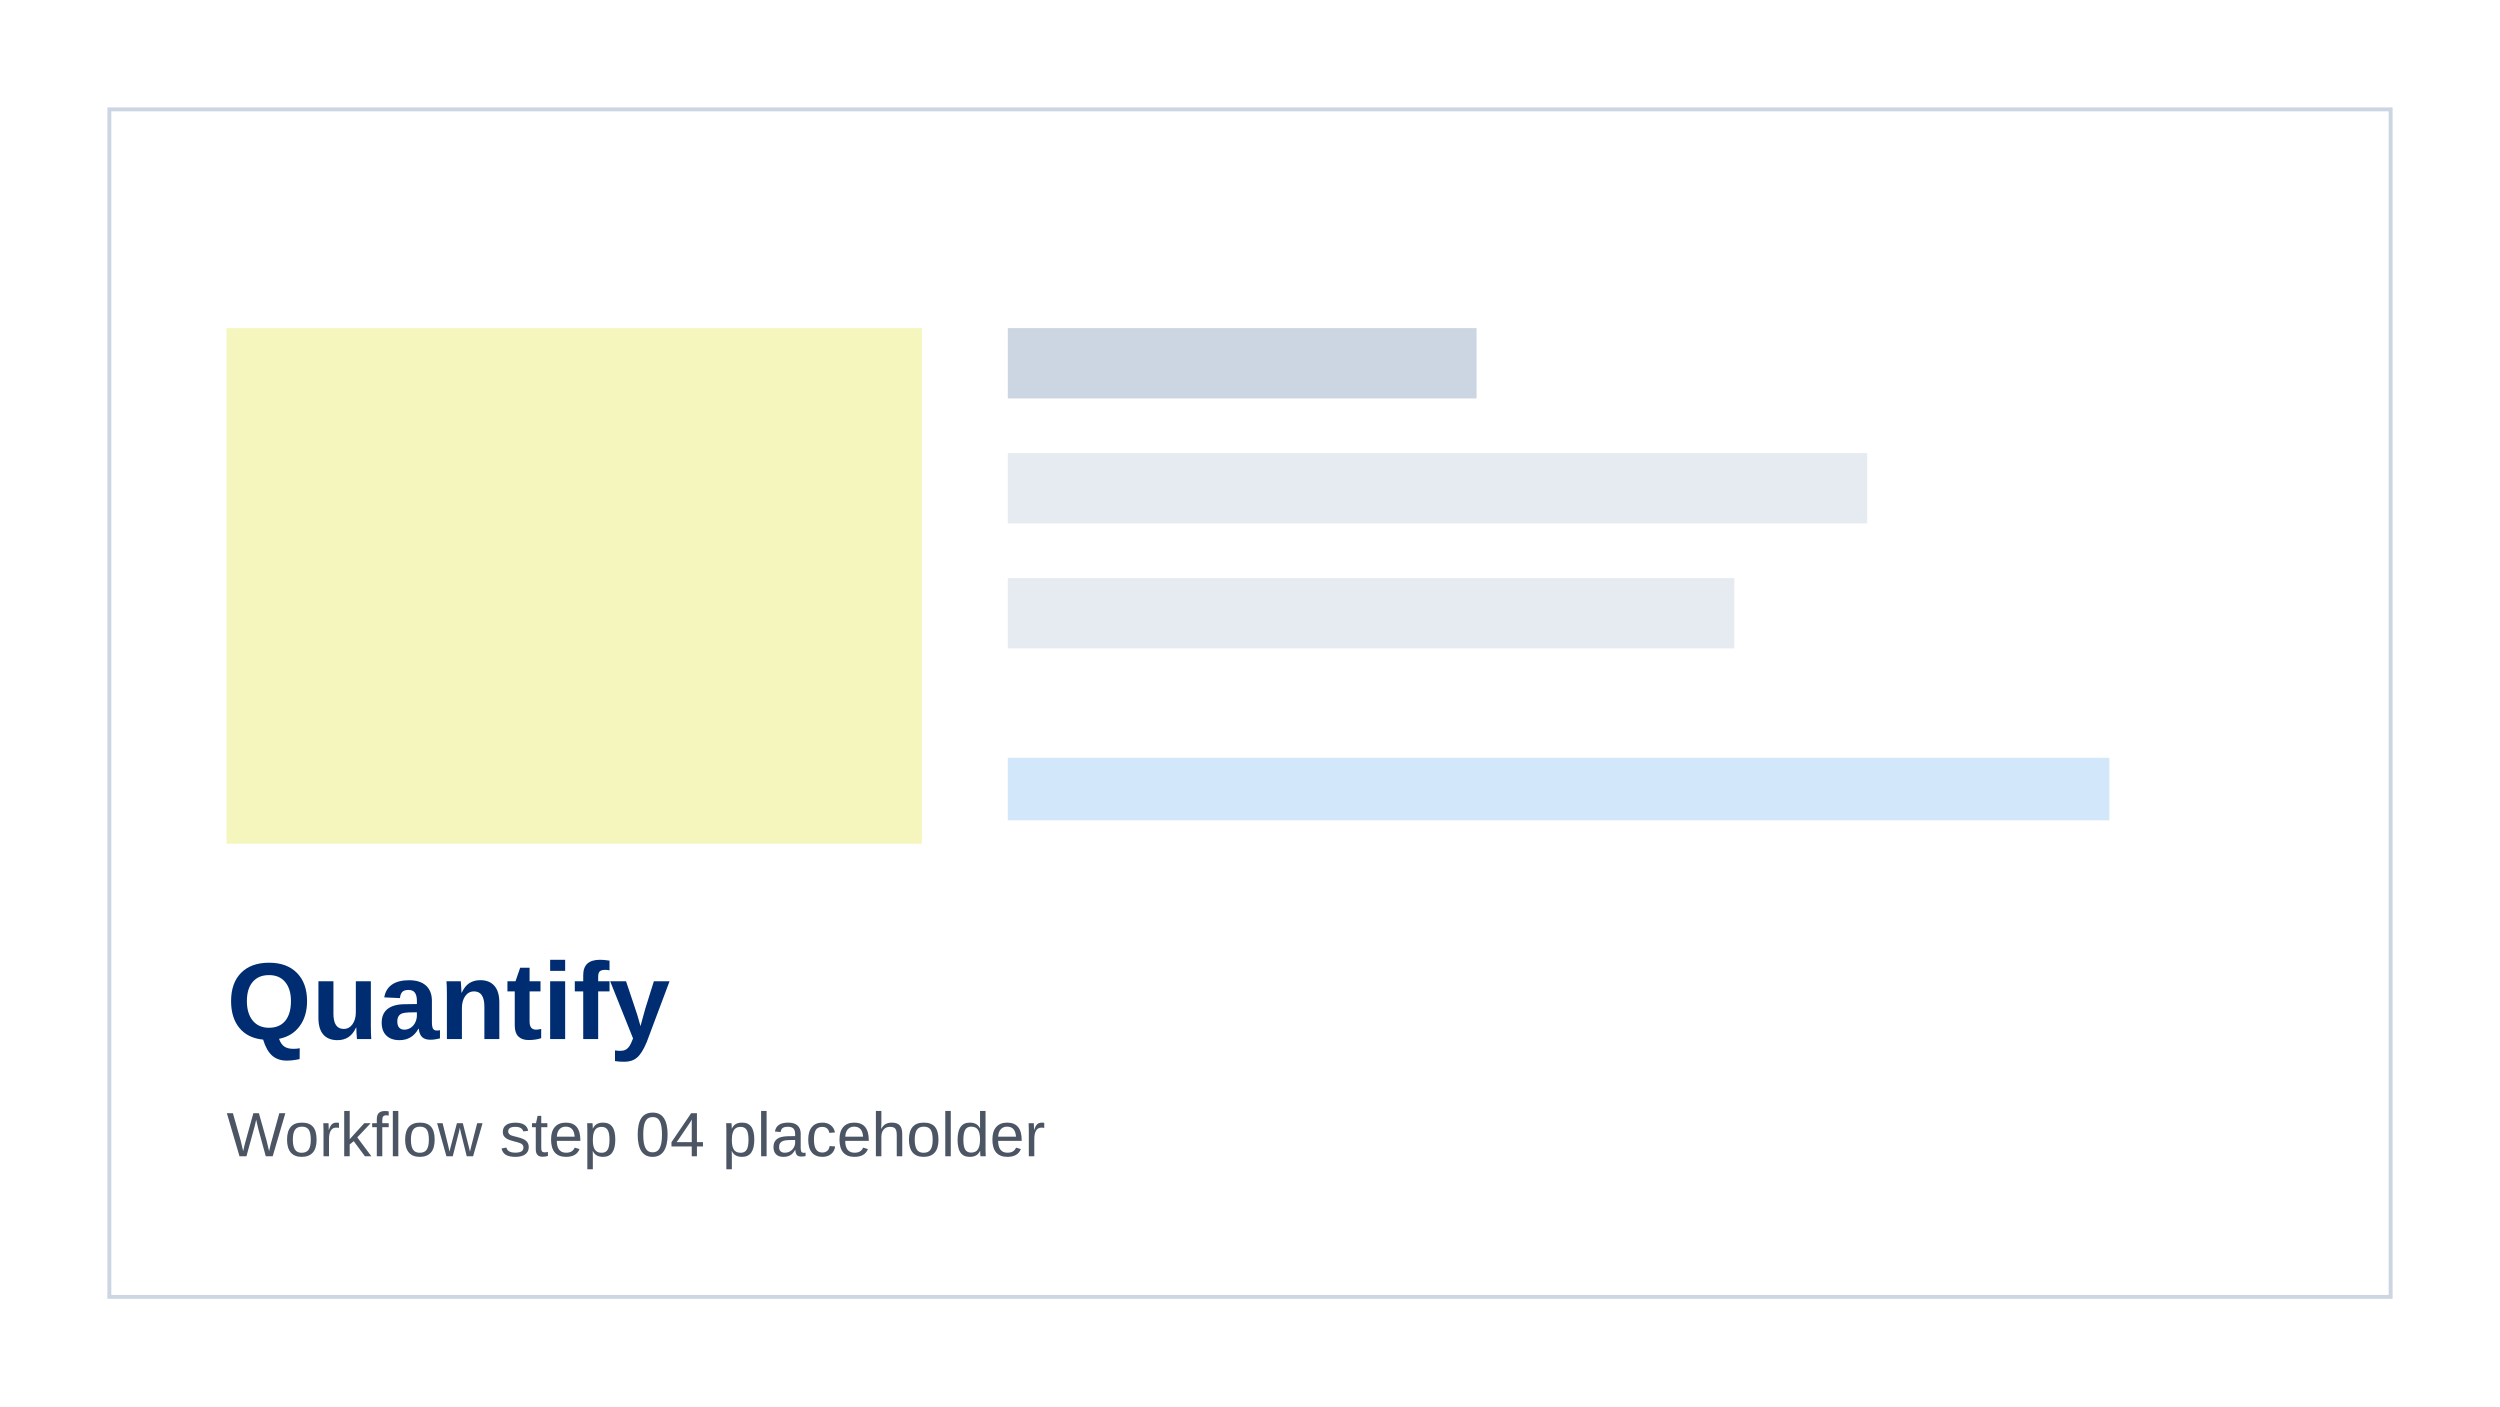
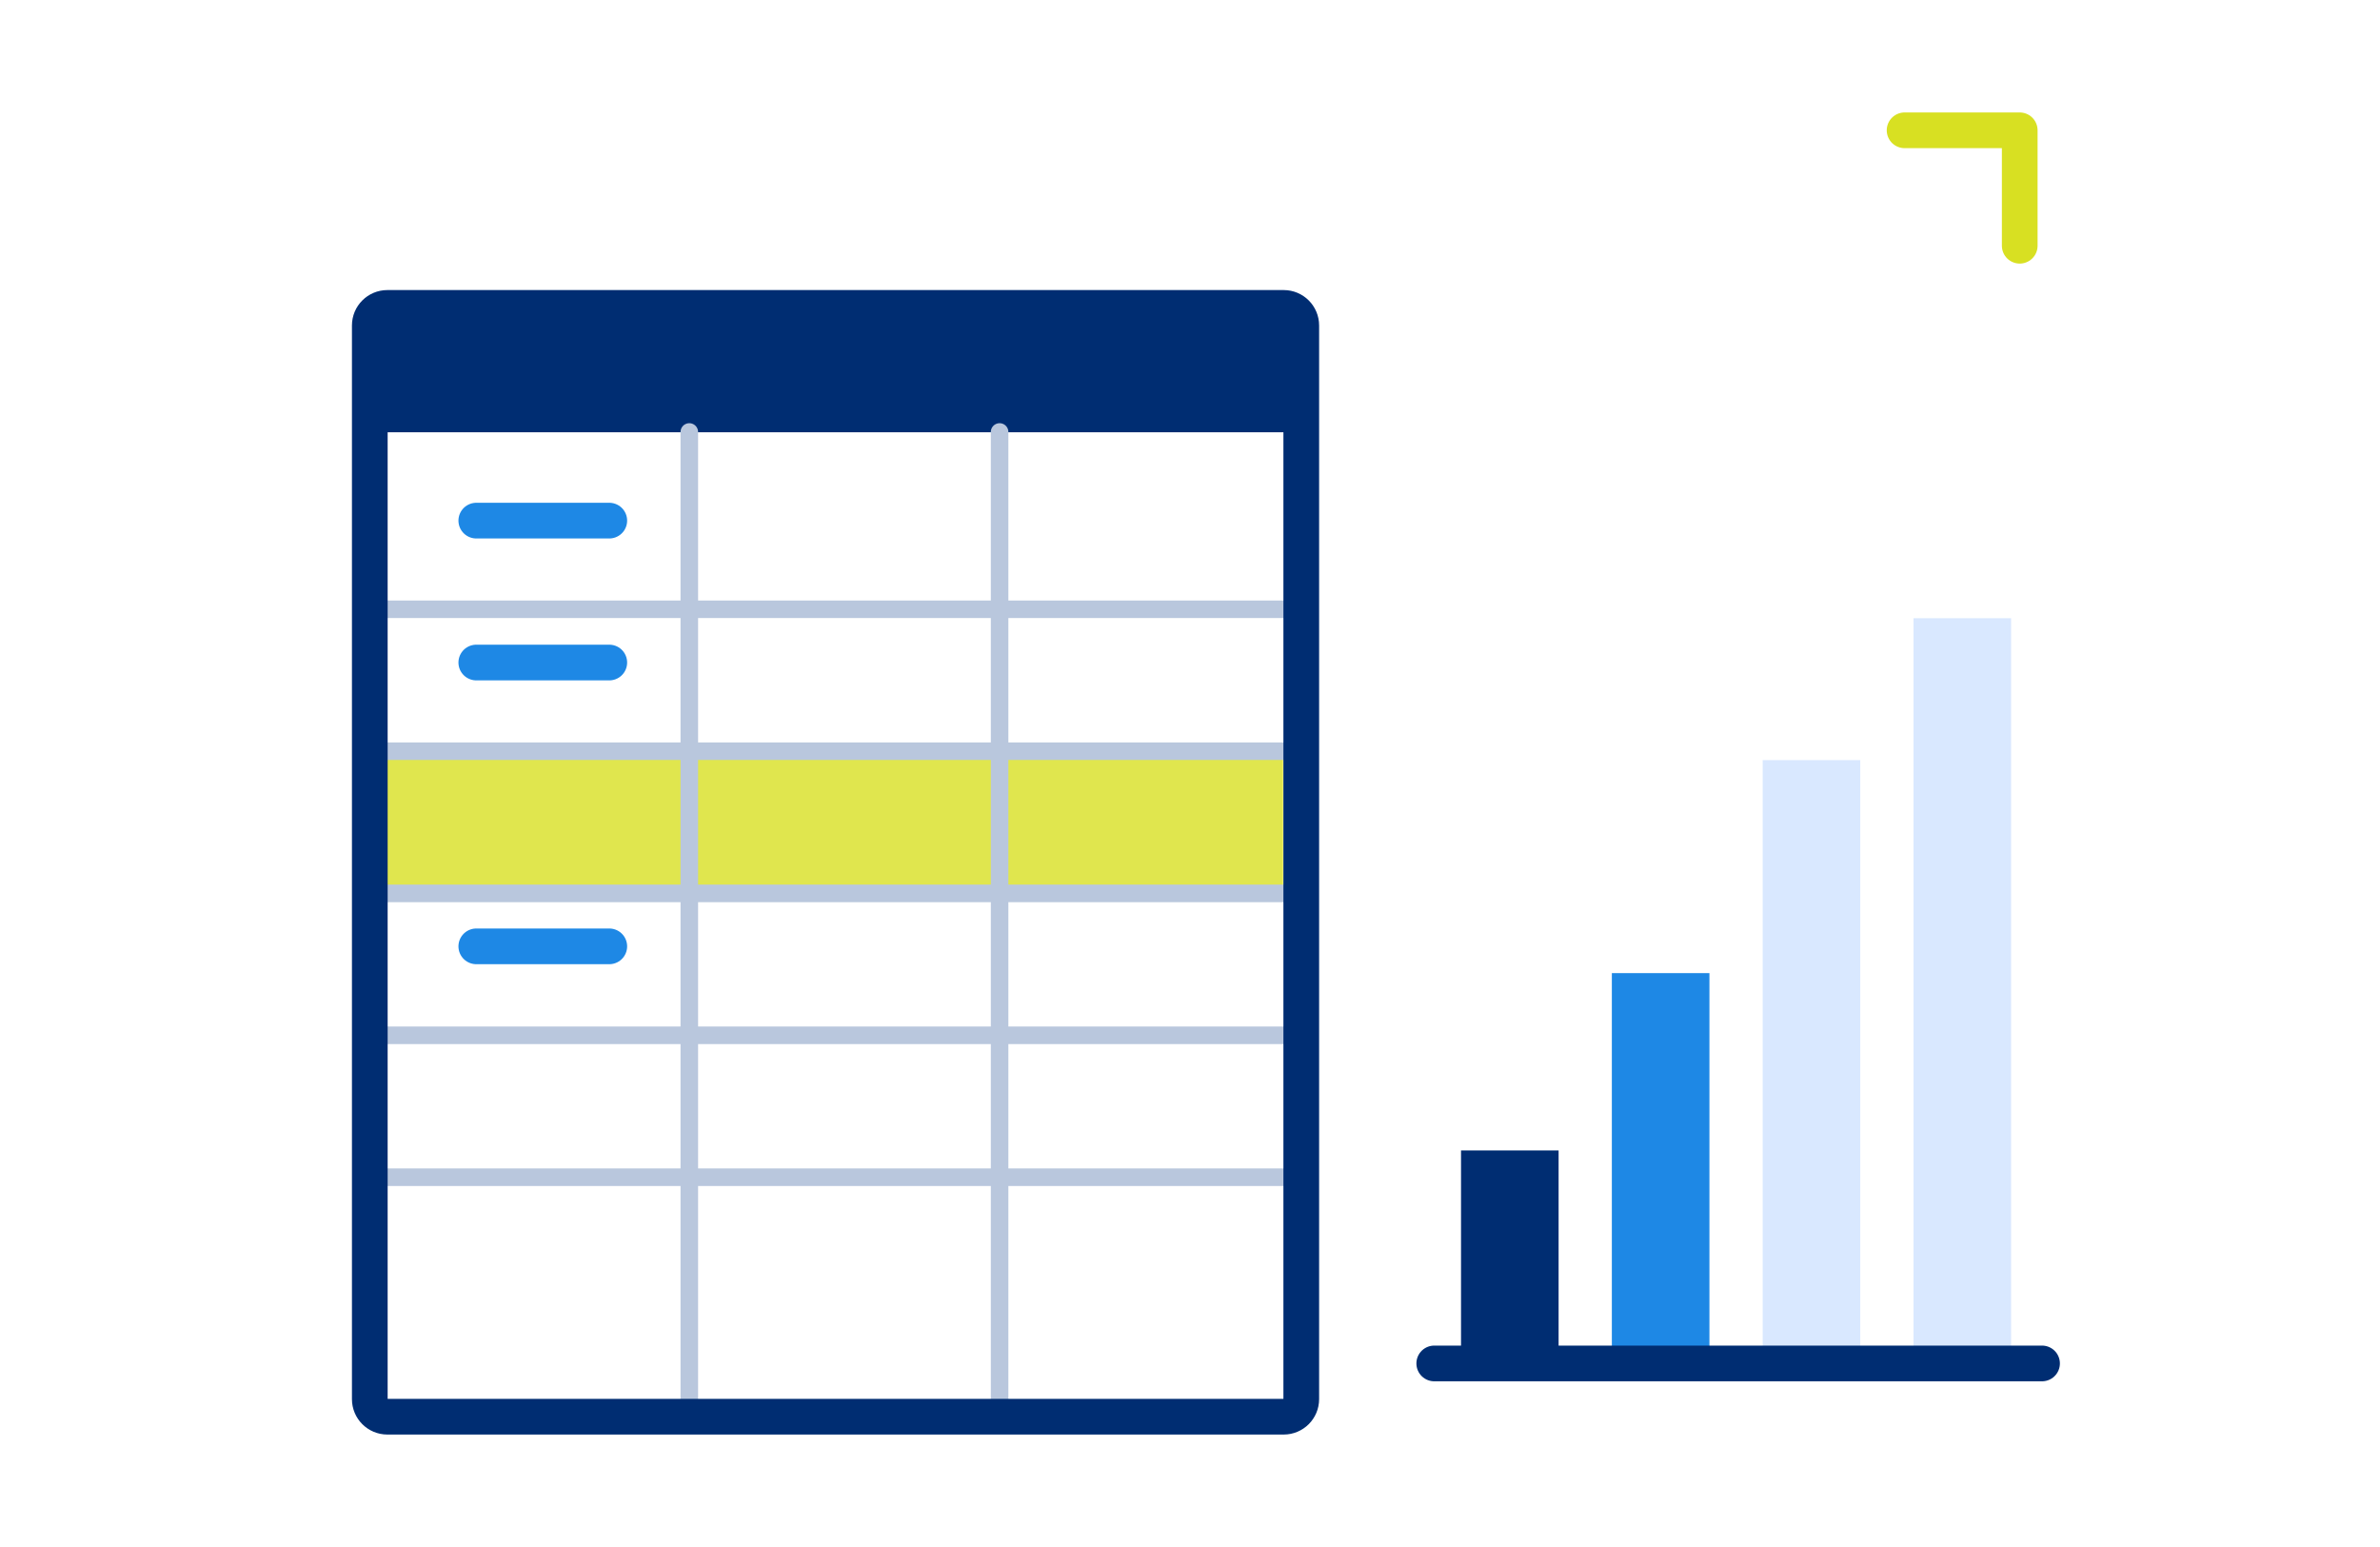
- <svg xmlns="http://www.w3.org/2000/svg" id="Capa_1" version="1.1" viewBox="0 0 640 360">
+ <svg xmlns="http://www.w3.org/2000/svg" id="Capa_1" version="1.1" viewBox="0 0 800 520">
  <defs>
    <style>
      .st0 {
-         fill-opacity: .2;
+         fill: #d8e022;
+         isolation: isolate;
+         opacity: .8;
      }

-       .st0, .st1, .st2 {
+       .st1 {
+         fill: #d9e8ff;
+       }
+ 
+       .st2 {
+         stroke: #1e88e5;
+       }
+ 
+       .st2, .st3, .st4 {
+         stroke-width: 12px;
+       }
+ 
+       .st2, .st3, .st4, .st5 {
+         fill: none;
+         stroke-linecap: round;
+         stroke-linejoin: round;
+       }
+ 
+       .st6 {
        fill: #002d72;
      }

+       .st7 {
+         fill: #1e88e5;
+       }
+ 
      .st3 {
-         fill: #1e88e5;
-         fill-opacity: .2;
+         stroke: #d8e022;
      }

      .st4 {
-         fill: #4b5563;
-         font-family: ArialMT, Arial;
-         font-size: 16px;
-       }
- 
-       .st4, .st2 {
-         isolation: isolate;
-       }
- 
-       .st1 {
-         fill-opacity: .1;
-       }
- 
-       .st2 {
-         font-family: Arial-BoldMT, Arial;
-         font-size: 28px;
-         font-weight: 700;
+         stroke: #002d72;
      }

      .st5 {
-         fill: #d8e022;
-         fill-opacity: .3;
-       }
- 
-       .st6 {
-         fill: none;
-         stroke: #002d72;
-         stroke-opacity: .2;
+         stroke: #b9c7dd;
+         stroke-width: 5.9px;
      }
    </style>
  </defs>
-   <rect class="st6" x="28" y="28" width="584" height="304" />
-   <rect class="st5" x="58" y="84" width="178" height="132" />
-   <rect class="st0" x="258" y="84" width="120" height="18" />
-   <rect class="st1" x="258" y="116" width="220" height="18" />
-   <rect class="st1" x="258" y="148" width="186" height="18" />
-   <rect class="st3" x="258" y="194" width="282" height="16" />
-   <text class="st2" transform="translate(58 266)">
-     <tspan x="0" y="0">Quantify</tspan>
-   </text>
-   <text class="st4" transform="translate(58 296)">
-     <tspan x="0" y="0">Workflow step 04 placeholder</tspan>
-   </text>
+   <rect class="st0" x="130.2" y="252.5" width="301.1" height="47.7" />
+   <rect class="st6" x="124.3" y="103.5" width="313.1" height="41.8" />
+   <line class="st5" x1="124.3" y1="204.8" x2="437.4" y2="204.8" />
+   <line class="st5" x1="124.3" y1="252.5" x2="437.4" y2="252.5" />
+   <line class="st5" x1="124.3" y1="300.3" x2="437.4" y2="300.3" />
+   <line class="st5" x1="124.3" y1="348" x2="437.4" y2="348" />
+   <line class="st5" x1="124.3" y1="395.7" x2="437.4" y2="395.7" />
+   <line class="st5" x1="231.7" y1="145.2" x2="231.7" y2="476.2" />
+   <line class="st5" x1="336" y1="145.2" x2="336" y2="476.2" />
+   <line class="st2" x1="160.1" y1="175" x2="204.8" y2="175" />
+   <line class="st2" x1="160.1" y1="222.7" x2="204.8" y2="222.7" />
+   <line class="st2" x1="160.1" y1="318.1" x2="204.8" y2="318.1" />
+   <g>
+     <rect class="st6" x="491.1" y="386.7" width="32.8" height="71.5" />
+     <rect class="st7" x="541.8" y="327.1" width="32.8" height="131.2" />
+     <rect class="st1" x="592.5" y="255.5" width="32.8" height="202.7" />
+     <rect class="st1" x="643.2" y="207.8" width="32.8" height="250.4" />
+     <line class="st4" x1="482.1" y1="458.3" x2="686.4" y2="458.3" />
+   </g>
+   <polyline class="st3" points="640.2 43.8 678.9 43.8 678.9 82.6" />
+   <rect class="st4" x="124.3" y="103.5" width="313.1" height="372.7" rx="5.9" ry="5.9" />
</svg>
